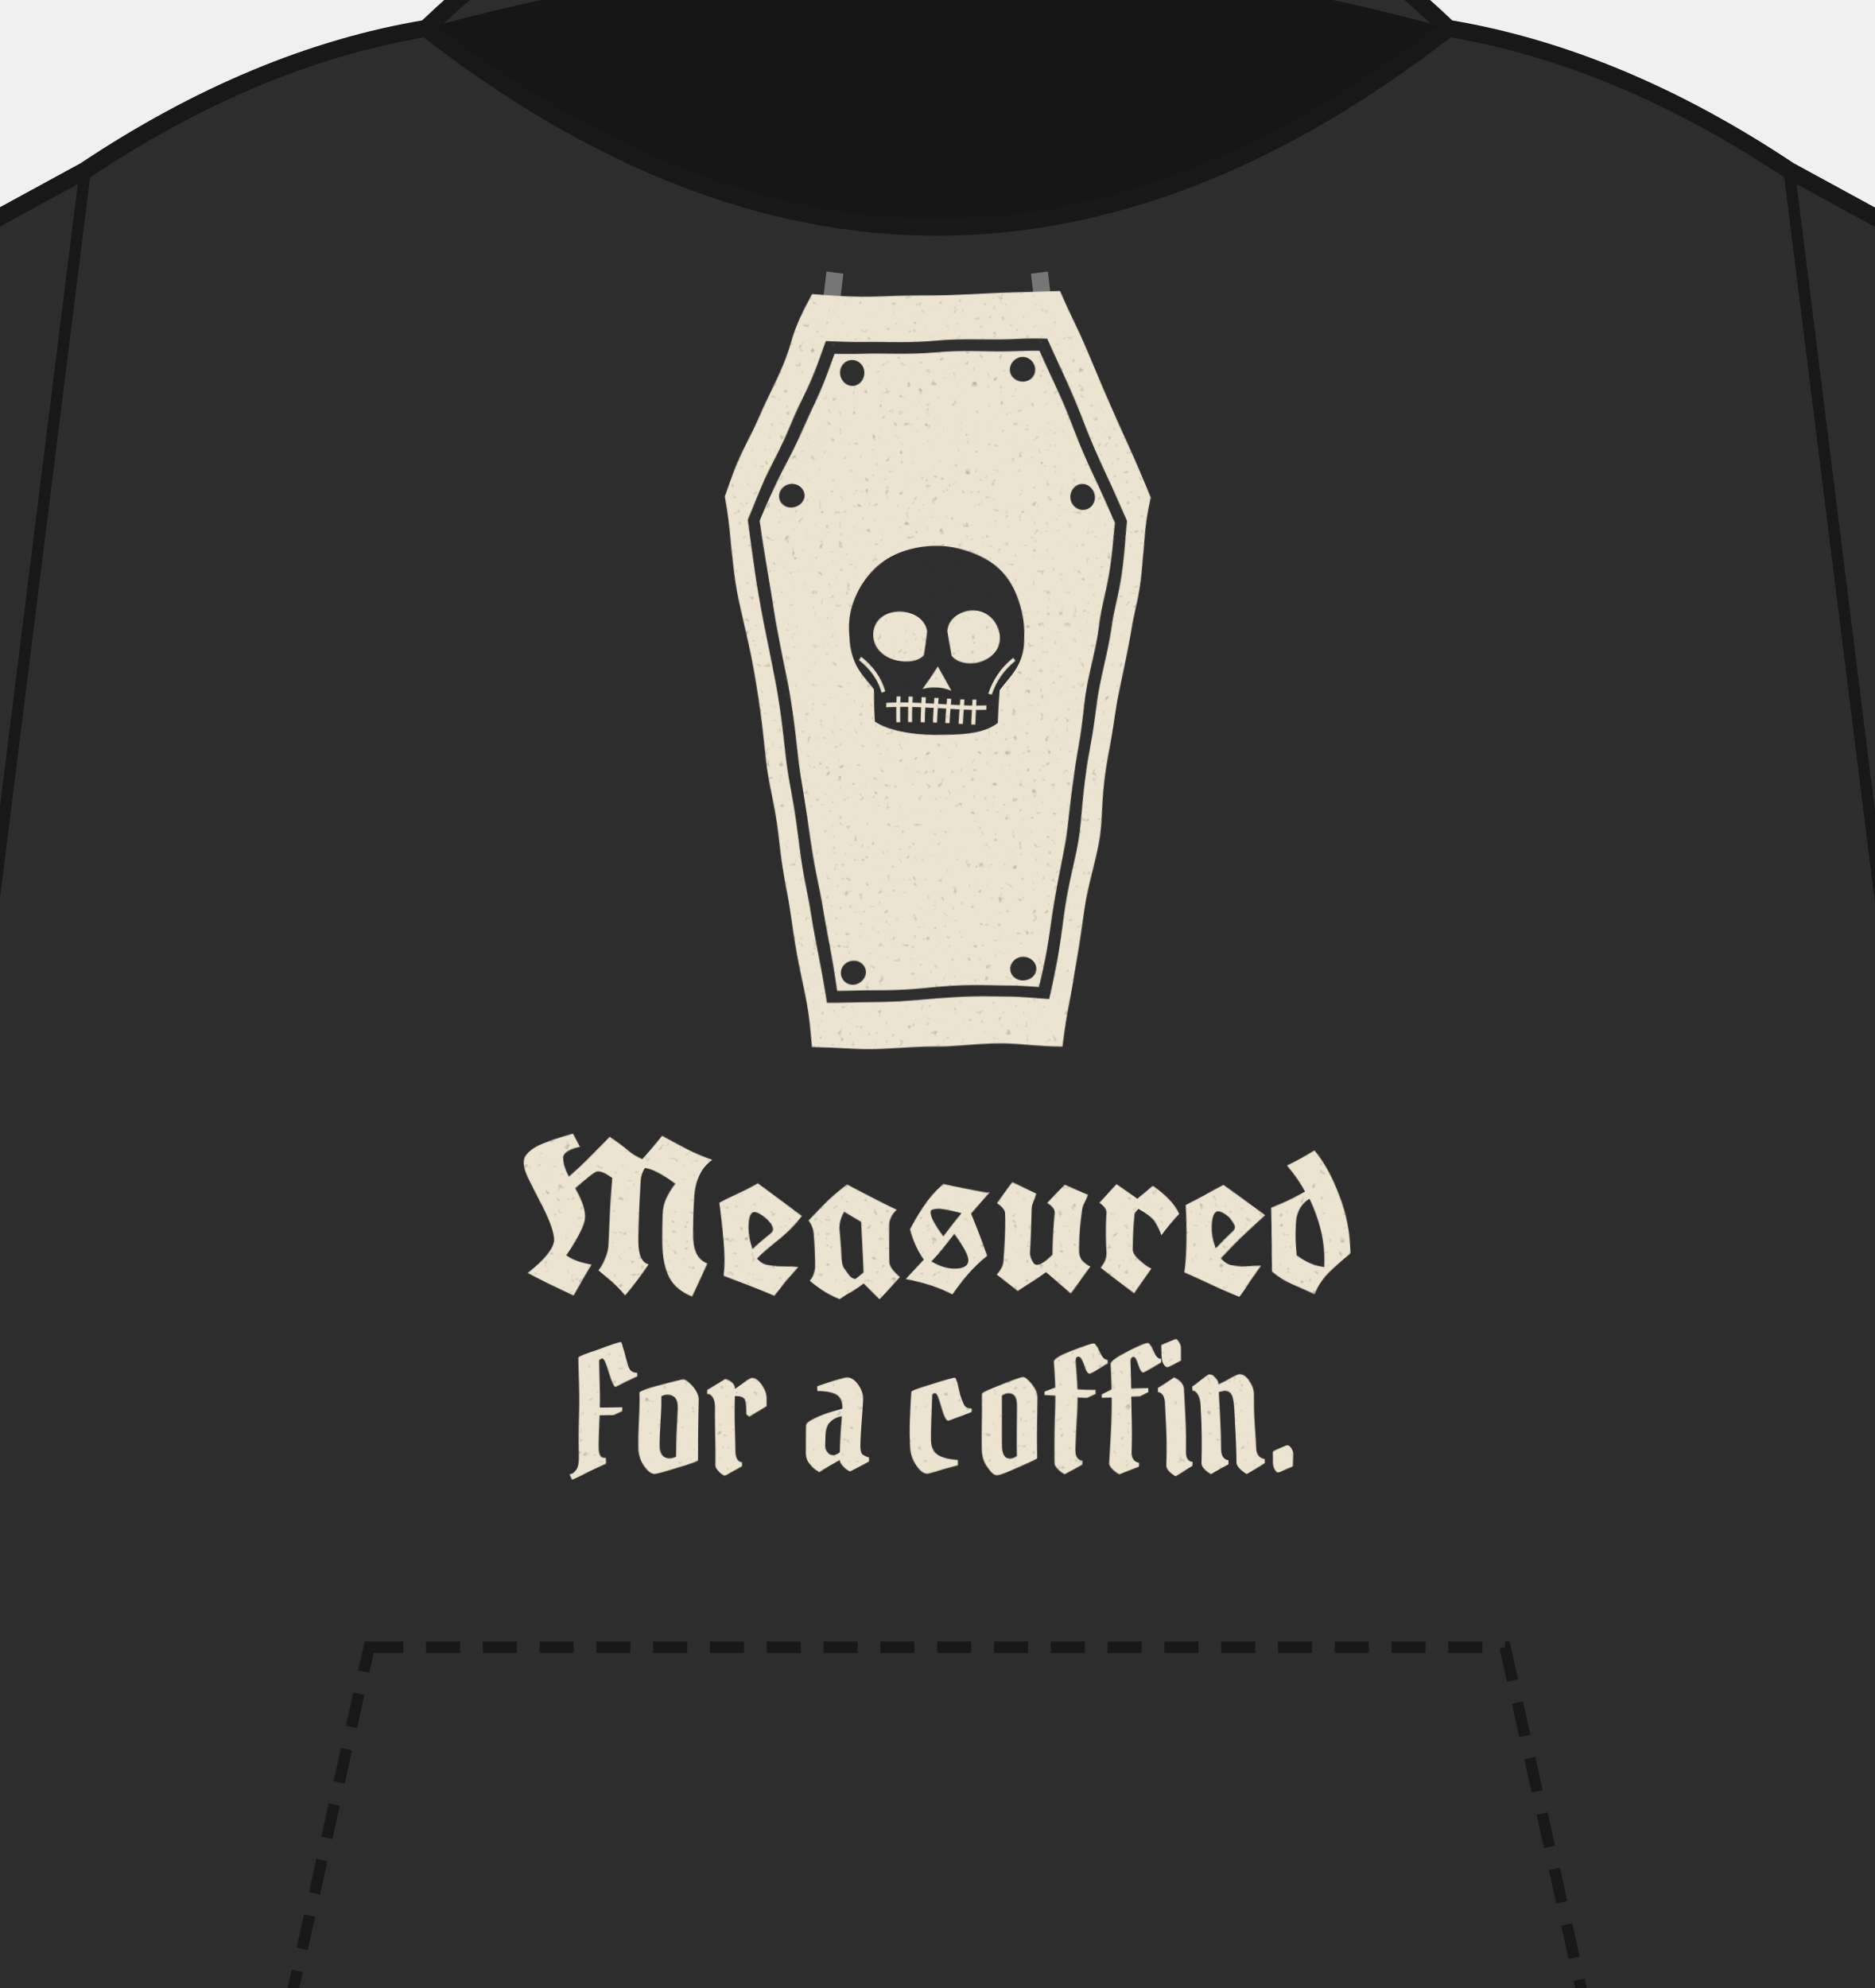
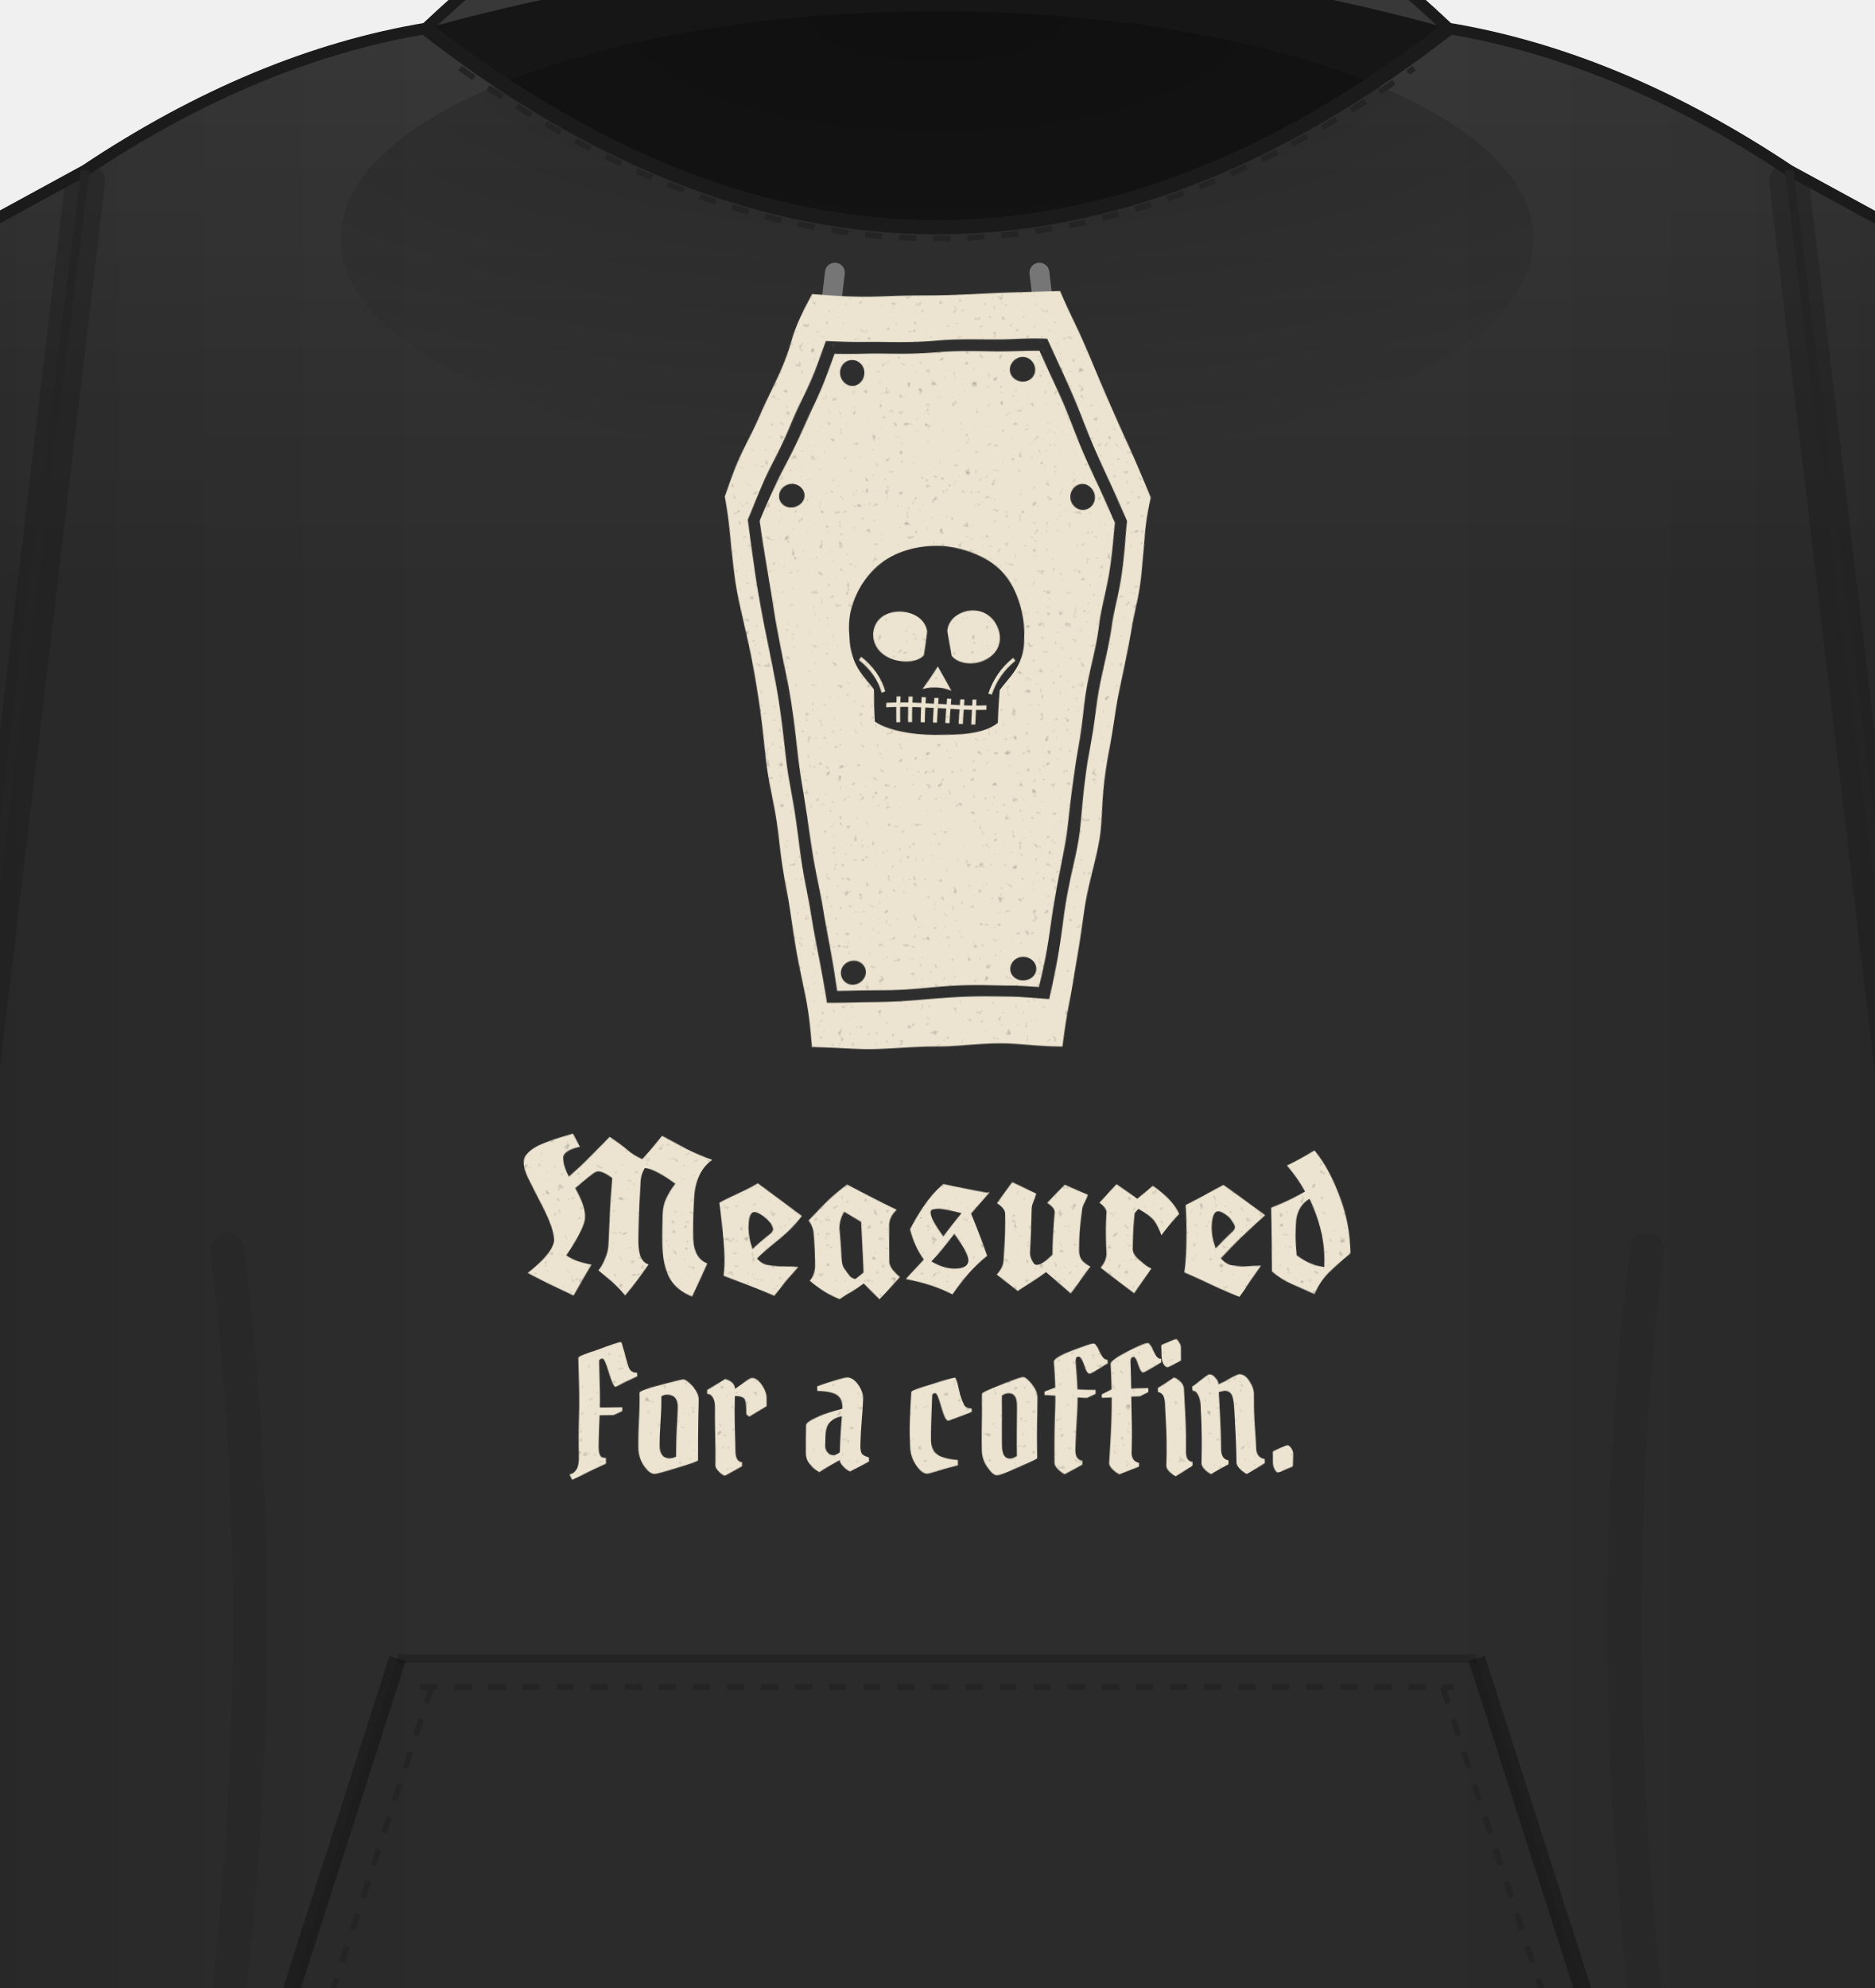
<svg xmlns="http://www.w3.org/2000/svg" viewBox="135 140 330 350" width="330" height="350">
  <defs>
    <filter id="grunge" x="-5%" y="-5%" width="110%" height="110%">
      <feTurbulence type="fractalNoise" baseFrequency="0.85" numOctaves="2" seed="7" result="n" />
      <feColorMatrix in="n" type="matrix" values="0 0 0 0 0  0 0 0 0 0  0 0 0 0 0  0 0 0 -1.1 1.75" result="m" />
      <feTurbulence type="fractalNoise" baseFrequency="0.04" numOctaves="2" seed="3" result="w" />
      <feDisplacementMap in="SourceGraphic" in2="w" scale="2.5" result="d" />
      <feComposite in="d" in2="m" operator="in" />
    </filter>
  </defs>
-   <path d="M150 170 L95 200 L40 470 L95 485 L130 330 L135 590 L465 590 L470 330 L505 485 L560 470 L505 200 L450 170 Q420 150 390 145 Q300 60 210 145 Q180 150 150 170 Z" fill="#2d2d2d" stroke="#181818" stroke-width="3" />
-   <path d="M150 170 L130 330 M450 170 L470 330 M135 560 L465 560" stroke="#181818" stroke-width="2" fill="none" />
-   <g stroke="#242424" stroke-width="2">
+   <defs>
+     <clipPath id="hfc">
+       <path d="M150 170 L95 200 L40 470 L95 485 L130 330 L135 590 L465 590 L470 330 L505 485 L560 470 L505 200 L450 170 Q420 150 390 145 Q300 60 210 145 Q180 150 150 170 Z" />
+     </clipPath>
+     <linearGradient id="hfx" x1="0" x2="1" y1="0" y2="0">
+       <stop offset="0" stop-color="#000" stop-opacity=".26" />
+       <stop offset=".2" stop-color="#000" stop-opacity=".1" />
+       <stop offset=".34" stop-color="#000" stop-opacity="0" />
+       <stop offset=".66" stop-color="#000" stop-opacity="0" />
+       <stop offset=".8" stop-color="#000" stop-opacity=".1" />
+       <stop offset="1" stop-color="#000" stop-opacity=".26" />
+     </linearGradient>
+     <linearGradient id="hfy" x1="0" x2="0" y1="0" y2="1">
+       <stop offset="0" stop-color="#fff" stop-opacity=".1" />
+       <stop offset=".35" stop-color="#fff" stop-opacity="0" />
+       <stop offset=".8" stop-color="#000" stop-opacity="0" />
+       <stop offset="1" stop-color="#000" stop-opacity=".16" />
+     </linearGradient>
+     <radialGradient id="hfn" cx=".5" cy="0" r="1">
+       <stop offset="0" stop-color="#000" stop-opacity=".28" />
+       <stop offset="1" stop-color="#000" stop-opacity="0" />
+     </radialGradient>
+   </defs>
+   <path d="M150 170 L95 200 L40 470 L95 485 L130 330 L135 590 L465 590 L470 330 L505 485 L560 470 L505 200 L450 170 Q420 150 390 145 Q300 60 210 145 Q180 150 150 170 Z" fill="#2d2d2d" />
+   <g clip-path="url(#hfc)">
+     <rect x="30" y="50" width="540" height="560" fill="url(#hfx)" />
+     <rect x="30" y="50" width="540" height="560" fill="url(#hfy)" />
+     <path d="M150 172 L131 332" stroke="#000" stroke-opacity="0.16" stroke-width="7" fill="none" stroke-linecap="round" />
+     <path d="M450 172 L469 332" stroke="#000" stroke-opacity="0.16" stroke-width="7" fill="none" stroke-linecap="round" />
+     <path d="M118 268 Q104 286 98 312" stroke="#000" stroke-opacity="0.13" stroke-width="4" fill="none" stroke-linecap="round" />
+     <path d="M104 352 Q90 366 84 392" stroke="#000" stroke-opacity="0.13" stroke-width="4" fill="none" stroke-linecap="round" />
+     <path d="M95 420 Q84 432 76 452" stroke="#000" stroke-opacity="0.1" stroke-width="4" fill="none" stroke-linecap="round" />
+     <path d="M482 268 Q496 286 502 312" stroke="#000" stroke-opacity="0.13" stroke-width="4" fill="none" stroke-linecap="round" />
+     <path d="M496 352 Q510 366 516 392" stroke="#000" stroke-opacity="0.13" stroke-width="4" fill="none" stroke-linecap="round" />
+     <path d="M505 420 Q516 432 524 452" stroke="#000" stroke-opacity="0.1" stroke-width="4" fill="none" stroke-linecap="round" />
+     <path d="M110 230 Q92 320 72 440" stroke="#fff" stroke-opacity="0.09" stroke-width="3" fill="none" stroke-linecap="round" />
+     <path d="M490 230 Q508 320 528 440" stroke="#fff" stroke-opacity="0.09" stroke-width="3" fill="none" stroke-linecap="round" />
+     <path d="M175 360 Q185 440 170 530" stroke="#000" stroke-opacity="0.06" stroke-width="6" fill="none" stroke-linecap="round" />
+     <path d="M425 360 Q415 440 430 530" stroke="#000" stroke-opacity="0.06" stroke-width="6" fill="none" stroke-linecap="round" />
+   </g>
+   <path d="M150 170 L95 200 L40 470 L95 485 L130 330 L135 590 L465 590 L470 330 L505 485 L560 470 L505 200 L450 170 Q420 150 390 145 Q300 60 210 145 Q180 150 150 170 Z" fill="none" stroke="#1b1b1b" stroke-width="2" stroke-linejoin="round" />
+   <path d="M150 170 L130 330 M450 170 L470 330" stroke="#242424" stroke-width="1.5" fill="none" />
+   <path d="M135 560 L465 560" stroke="#1b1b1b" stroke-width="1.5" fill="none" />
+   <g stroke="#242424" stroke-width="1.6">
    <line x1="140" y1="563" x2="140" y2="588" />
-     <line x1="151" y1="563" x2="151" y2="588" />
-     <line x1="162" y1="563" x2="162" y2="588" />
-     <line x1="173" y1="563" x2="173" y2="588" />
-     <line x1="184" y1="563" x2="184" y2="588" />
-     <line x1="195" y1="563" x2="195" y2="588" />
-     <line x1="206" y1="563" x2="206" y2="588" />
-     <line x1="217" y1="563" x2="217" y2="588" />
+     <line x1="148" y1="563" x2="148" y2="588" />
+     <line x1="156" y1="563" x2="156" y2="588" />
+     <line x1="164" y1="563" x2="164" y2="588" />
+     <line x1="172" y1="563" x2="172" y2="588" />
+     <line x1="180" y1="563" x2="180" y2="588" />
+     <line x1="188" y1="563" x2="188" y2="588" />
+     <line x1="196" y1="563" x2="196" y2="588" />
+     <line x1="204" y1="563" x2="204" y2="588" />
+     <line x1="212" y1="563" x2="212" y2="588" />
+     <line x1="220" y1="563" x2="220" y2="588" />
    <line x1="228" y1="563" x2="228" y2="588" />
-     <line x1="239" y1="563" x2="239" y2="588" />
-     <line x1="250" y1="563" x2="250" y2="588" />
-     <line x1="261" y1="563" x2="261" y2="588" />
-     <line x1="272" y1="563" x2="272" y2="588" />
-     <line x1="283" y1="563" x2="283" y2="588" />
-     <line x1="294" y1="563" x2="294" y2="588" />
-     <line x1="305" y1="563" x2="305" y2="588" />
+     <line x1="236" y1="563" x2="236" y2="588" />
+     <line x1="244" y1="563" x2="244" y2="588" />
+     <line x1="252" y1="563" x2="252" y2="588" />
+     <line x1="260" y1="563" x2="260" y2="588" />
+     <line x1="268" y1="563" x2="268" y2="588" />
+     <line x1="276" y1="563" x2="276" y2="588" />
+     <line x1="284" y1="563" x2="284" y2="588" />
+     <line x1="292" y1="563" x2="292" y2="588" />
+     <line x1="300" y1="563" x2="300" y2="588" />
+     <line x1="308" y1="563" x2="308" y2="588" />
    <line x1="316" y1="563" x2="316" y2="588" />
-     <line x1="327" y1="563" x2="327" y2="588" />
-     <line x1="338" y1="563" x2="338" y2="588" />
-     <line x1="349" y1="563" x2="349" y2="588" />
-     <line x1="360" y1="563" x2="360" y2="588" />
-     <line x1="371" y1="563" x2="371" y2="588" />
-     <line x1="382" y1="563" x2="382" y2="588" />
-     <line x1="393" y1="563" x2="393" y2="588" />
+     <line x1="324" y1="563" x2="324" y2="588" />
+     <line x1="332" y1="563" x2="332" y2="588" />
+     <line x1="340" y1="563" x2="340" y2="588" />
+     <line x1="348" y1="563" x2="348" y2="588" />
+     <line x1="356" y1="563" x2="356" y2="588" />
+     <line x1="364" y1="563" x2="364" y2="588" />
+     <line x1="372" y1="563" x2="372" y2="588" />
+     <line x1="380" y1="563" x2="380" y2="588" />
+     <line x1="388" y1="563" x2="388" y2="588" />
+     <line x1="396" y1="563" x2="396" y2="588" />
    <line x1="404" y1="563" x2="404" y2="588" />
-     <line x1="415" y1="563" x2="415" y2="588" />
-     <line x1="426" y1="563" x2="426" y2="588" />
-     <line x1="437" y1="563" x2="437" y2="588" />
-     <line x1="448" y1="563" x2="448" y2="588" />
-     <line x1="459" y1="563" x2="459" y2="588" />
+     <line x1="412" y1="563" x2="412" y2="588" />
+     <line x1="420" y1="563" x2="420" y2="588" />
+     <line x1="428" y1="563" x2="428" y2="588" />
+     <line x1="436" y1="563" x2="436" y2="588" />
+     <line x1="444" y1="563" x2="444" y2="588" />
+     <line x1="452" y1="563" x2="452" y2="588" />
+     <line x1="460" y1="563" x2="460" y2="588" />
  </g>
-   <rect x="38" y="465" width="60" height="22" fill="#202020" stroke="#181818" stroke-width="2" transform="rotate(5 68 476)" />
-   <rect x="502" y="465" width="60" height="22" fill="#202020" stroke="#181818" stroke-width="2" transform="rotate(-5 532 476)" />
+   <rect x="38" y="465" width="60" height="22" rx="3" fill="#202020" stroke="#1b1b1b" stroke-width="1.5" transform="rotate(5 68 476)" />
+   <rect x="502" y="465" width="60" height="22" rx="3" fill="#202020" stroke="#1b1b1b" stroke-width="1.5" transform="rotate(-5 532 476)" />
  <path d="M210 145 Q300 215 390 145 Q300 120 210 145 Z" fill="#161616" />
-   <path d="M210 145 Q300 215 390 145" fill="none" stroke="#181818" stroke-width="3" />
-   <path d="M200 430 L400 430 L420 520 L180 520 Z" fill="none" stroke="#181818" stroke-width="2" stroke-dasharray="6 4" />
-   <path d="M282 188 Q278 220 276 252 M318 188 Q322 220 324 252" stroke="#767676" stroke-width="3" fill="none" />
-   <rect x="272" y="250" width="7" height="13" fill="#767676" />
-   <rect x="321" y="250" width="7" height="13" fill="#767676" />
+   <ellipse cx="300" cy="182" rx="105" ry="40" fill="url(#hfn)" />
+   <path d="M210 145 Q300 215 390 145" fill="none" stroke="#1b1b1b" stroke-width="2.5" />
+   <path d="M216 152 Q300 212 384 152" fill="none" stroke="#242424" stroke-width="1" stroke-dasharray="3 3" />
+   <path d="M205 432 L395 432 L428 535 L172 535 Z" fill="#000" fill-opacity=".05" />
+   <path d="M205 432 L395 432" stroke="#242424" stroke-width="1.5" />
+   <path d="M205 432 L172 535 M395 432 L428 535" stroke="#000" stroke-opacity=".3" stroke-width="3" />
+   <path d="M209 437 L391 437 M211 437 L180 532 M389 437 L420 532" stroke="#242424" stroke-width="1" stroke-dasharray="3 3" fill="none" />
+   <path d="M282 188 Q278 220 276 252 M318 188 Q322 220 324 252" stroke="#767676" stroke-width="3.5" fill="none" stroke-linecap="round" />
+   <rect x="272" y="250" width="7" height="13" rx="2" fill="#767676" />
+   <rect x="321" y="250" width="7" height="13" rx="2" fill="#767676" />
  <g filter="url(#grunge)">
    <polygon points="277.9,191.7 322.1,191.7 337.4,227.4 322.1,324.3 277.9,324.3 262.6,227.4" fill="#ece4d0" />
    <polygon points="281.0,201.0 319.0,201.0 332.2,231.7 319.0,315.0 281.0,315.0 267.8,231.7" fill="none" stroke="#2d2d2d" stroke-width="2.1" />
    <circle cx="274.5" cy="227.4" r="2.2" fill="#2d2d2d" />
    <circle cx="325.5" cy="227.4" r="2.2" fill="#2d2d2d" />
    <circle cx="284.7" cy="310.7" r="2.2" fill="#2d2d2d" />
    <circle cx="315.3" cy="310.7" r="2.2" fill="#2d2d2d" />
    <circle cx="284.7" cy="205.3" r="2.2" fill="#2d2d2d" />
    <circle cx="315.3" cy="205.3" r="2.2" fill="#2d2d2d" />
    <path d="M284.7 252.3 C282.9 230.9 317.1 230.9 315.3 252.3 C315.3 257.2 312.9 259.0 311.0 261.5 L310.7 267.3 C306.1 270.6 293.9 270.6 289.3 267.3 L289.0 261.5 C287.1 259.0 284.7 257.2 284.7 252.3 Z" fill="#2d2d2d" />
    <path d="M298.2 251.1 C297.6 246.8 289.6 246.2 289.0 251.7 C288.7 256.6 295.7 257.8 297.6 255.3 Z" fill="#ece4d0" />
    <path d="M286.5 256.0 Q289.6 258.4 290.8 262.1" stroke="#ece4d0" stroke-width="0.7" fill="none" />
    <path d="M301.8 251.1 C302.4 246.8 310.4 246.2 311.0 251.7 C311.3 256.6 304.3 257.8 302.4 255.3 Z" fill="#ece4d0" />
    <path d="M313.5 256.0 Q310.4 258.4 309.2 262.1" stroke="#ece4d0" stroke-width="0.7" fill="none" />
    <path d="M300.0 257.2 L297.6 261.5 Q300.0 260.6 302.4 261.5 Z" fill="#ece4d0" />
    <path d="M291.4 264.5 L308.6 264.5" stroke="#ece4d0" stroke-width="0.8" />
    <line x1="293.6" y1="263.0" x2="293.6" y2="267.6" stroke="#ece4d0" stroke-width="0.7" />
    <line x1="295.7" y1="263.0" x2="295.7" y2="267.6" stroke="#ece4d0" stroke-width="0.7" />
    <line x1="297.9" y1="263.0" x2="297.9" y2="267.6" stroke="#ece4d0" stroke-width="0.7" />
    <line x1="300.0" y1="263.0" x2="300.0" y2="267.6" stroke="#ece4d0" stroke-width="0.7" />
    <line x1="302.1" y1="263.0" x2="302.1" y2="267.6" stroke="#ece4d0" stroke-width="0.7" />
    <line x1="304.3" y1="263.0" x2="304.3" y2="267.6" stroke="#ece4d0" stroke-width="0.7" />
    <line x1="306.4" y1="263.0" x2="306.4" y2="267.6" stroke="#ece4d0" stroke-width="0.7" />
    <path d="M238.9 362.4 235.8 367.9Q230.5 365.2 227.3 363.5Q231.4 359.7 231.8 358.1Q231.9 357.9 231.9 357.5Q231.9 355.7 230.4 352.3Q228.8 348.9 228.3 347.7Q227.8 346.4 227.8 345.7Q227.8 345 228 344.5Q228.6 343.4 230.5 342.4Q232.4 341.5 236.3 340Q236.9 341.3 237.2 342Q234.7 342.8 234.4 344Q234.4 344.3 234.4 344.6Q234.4 345.6 235.1 347.1Q241.6 340.6 242.2 340Q243.9 341.1 245.1 342.1Q246.2 343.1 247.9 343.9L251.6 340Q253.8 341.2 256 342.4Q258.3 343.6 260.7 344.5Q257.7 346.5 257.6 351.4L257.4 358.3Q257.4 358.5 257.4 358.7Q257.4 361.7 259.5 362.4L256.5 367.9Q253.8 366.9 252.8 364.9Q251.8 362.8 251.8 359.1Q251.8 358.9 251.8 358.6L251.8 354Q251.8 352.3 252.4 351Q253 349.7 254 348.5Q250.3 345.7 248.4 345.5Q247.7 346.6 247.7 348Q247.7 349.5 247.6 351.4L247.4 358.3Q247.4 358.5 247.4 358.7Q247.4 362.1 249.2 362.6L244.9 367.9Q243.9 366.7 242.6 365.5Q241.3 364.4 240.2 363.5Q240.8 362.8 241.3 361.4Q241.9 360 241.9 358.6L242.5 347.1Q240.9 345.9 240 345.9Q239.8 345.9 239.6 346Q238.7 346.4 236.1 349L236.3 349.4Q237.7 352 237.7 353.7Q237.7 354.2 237.6 354.6Q237.1 356.5 234.1 360.4Q235.8 361.7 238.9 362.4ZM271.1 367.9 262.2 364.4Q262.7 361.6 262.7 358.6Q262.7 355.6 262.2 352.3L268.6 348.5V348.5L268.6 348.5H268.6L275.8 353.7L268.3 361.6Q269.1 362.5 270 362.6Q270.9 362.7 271.5 362.7Q272.1 362.7 273 362.6Q273.8 362.5 275 362.5Q274 363.9 273 365.2Q272.1 366.6 271.1 367.9ZM268 353.5Q267 353.5 267 356.4Q267 358.1 267.5 359.7Q267.5 359.9 267.6 360L270.6 356.9Q270.9 356.5 270.9 356.2Q270.9 355.9 270.6 355.3Q270.2 354.8 269.9 354.5Q268.7 353.5 268 353.5ZM276.9 354.4 284.1 348.5 292.3 352.4Q290.9 353.6 290.9 355.2L290.8 361.4Q290.8 362 291.4 362.8Q292.1 363.6 292.7 364.1L289 367.9L286.1 365Q285 365.8 284 366.5Q282.9 367.2 282.1 368Q279.3 366.9 276.9 364.8Q277.6 363.9 277.7 362.2L277.6 356.6Q277.6 356.5 277.6 356.5Q277.6 355.4 276.9 354.4ZM283.3 353Q282.2 354.6 282.2 355.9V360.4Q282.2 361.8 282.7 362.4Q283.1 363 283.5 363.5Q283.8 364 284.6 364.2L286.1 363.1V354.6ZM293.8 364.5 297 361.1Q295.3 358.8 294.6 355.8Q296.8 352.1 301.1 348.5Q304.6 349.4 309 350.2L309.5 350.1L306 353.7L309 361.3Q305.6 363.9 302.7 367.9Q299 365.8 293.8 364.5ZM303.6 363.2Q305.5 363.2 305.5 361.9Q305.5 360.7 302.8 357L298.4 361.5Q301.2 363.2 303.6 363.2ZM300.7 357.3 304.3 353.6Q301 352.7 300 352.7Q298.9 352.7 298.7 352.9Q298.6 353.1 298.6 353.3Q298.6 354.4 300.7 357.3ZM319.6 352 322.4 348.5 326.6 350.4Q326.4 351.2 326.1 351.9Q325.8 352.6 325.8 353.4L325.6 360.9Q325.6 361 325.6 361Q325.6 361.9 326.1 362.5Q326.7 363.1 327.4 363.4L323.7 367.9L319.6 364.4L314.8 367.9L310.9 364.8Q312 363.5 312 362.2L312.1 353.8Q312.1 352.9 310.7 352L313.6 348.5L317.7 350.4Q317.5 351.2 317.2 351.9Q316.9 352.6 316.9 353.4L316.7 360.9Q316.7 361.8 317.4 362.8Q317.6 363.1 318 363.1Q318.9 363.1 320.8 361.4L321 353.8Q321 352.9 319.6 352ZM335.4 351.2 337.9 348.7Q341.6 351.3 342.9 354L339.9 357.9Q339.4 356.5 338.6 355.3Q337.7 354.2 335.7 353.1L335.1 353.9L334.7 360.2Q334.7 361.2 336 362.2Q337.2 363.3 338 363.6L334.9 367.9L329.1 363.5Q330.2 362.2 330.2 360.9L330.2 353.8Q330.1 352.9 328.8 352L331.6 348.5ZM352.8 367.9 343.9 364.4Q344.4 361.6 344.4 358.6Q344.4 355.6 343.9 352.3L350.3 348.5V348.5L350.3 348.5H350.3L357.5 353.7L350 361.6Q350.8 362.5 351.7 362.6Q352.6 362.7 353.2 362.7Q353.8 362.7 354.7 362.6Q355.5 362.5 356.7 362.5Q355.7 363.9 354.7 365.2Q353.8 366.6 352.8 367.9ZM349.7 353.5Q348.7 353.5 348.7 356.4Q348.7 358.1 349.2 359.7Q349.2 359.9 349.3 360L352.3 356.9Q352.6 356.5 352.6 356.2Q352.6 355.9 352.2 355.3Q351.9 354.8 351.6 354.5Q350.4 353.5 349.7 353.5ZM364.5 349.5Q363.1 347.1 360.8 344.4L365.7 341.8Q372.4 349.9 373.1 361Q370.8 362.7 369.2 364.2Q367.6 365.7 366.5 367.9Q364.5 367 362.5 366.1Q360.4 365.1 358.7 363.6Q358.6 360.8 358.6 358Q358.6 355.1 358.5 352.3Q363 350.3 364.5 349.5ZM368.3 363.2Q368.3 363 368.3 362.8Q368.3 356.6 365.4 350.9Q363.4 351.9 363 354.4Q362.9 355.4 362.9 356.9Q362.9 358.5 363.2 360.9Q365.8 362.9 368.3 363.2Z" fill="#ece4d0" />
    <path d="M241.2 379.3Q240.9 379.3 240.6 379.6V387.8H244.6V388.5L243.1 389.2H240.6V394.9Q240.6 396 240.9 396.5Q241.1 396.9 241.9 396.9V397.9L235.7 400.5L235.2 399.5Q235.9 399.5 236.5 398.7Q237 398 237 396.4V379.2Q237 378.9 240.5 377.7Q243.9 376.4 244.4 376.4Q244.6 376.4 244.8 377.3Q245.1 378.1 245.4 379.4Q245.7 380.6 246 381.2Q246.4 381.8 247.3 381.8V382.4Q246.7 382.7 245.1 383.4Q243.5 384.2 243.4 384.2Q243 384.2 242.3 381.8Q241.6 379.3 241.2 379.3ZM247.6 395.1V385.2Q247.6 384.9 251 383.7Q254.4 382.4 254.9 382.4Q255.4 382.4 256.5 383.6Q257.5 384.9 257.5 385.9V396.7Q257.5 396.9 254.2 398.2Q250.9 399.5 250.2 399.5Q249.4 399.5 248.5 398.2Q247.6 396.9 247.6 395.1ZM252.7 396.7Q253.3 396.7 253.9 396.3V387.4Q253.9 385.2 252.3 385.2Q251.7 385.2 251.2 385.6V394.5Q251.2 396.7 252.7 396.7ZM259 384.2 262.3 382.4Q262.5 382.5 262.8 382.6Q263.1 382.7 263.6 383.1Q264.1 383.6 264.1 384.2Q264.2 384.2 265.5 383.3Q266.8 382.4 267.2 382.4Q268.1 382.4 269 383.7Q269.8 384.9 269.8 386V387.4L266.7 389.2L266.2 388.8Q266.2 386.2 265.7 385.9Q265.2 385.5 264.1 385.5V395.1Q264.1 396.9 265.3 397.1V397.8L262.3 399.5Q261.6 399.2 261.1 398.6Q260.5 398 260.5 397.5V387.5Q260.5 386.2 260 385.5Q259.6 384.9 259 384.9ZM286.9 386.4V394.9Q286.9 396 287.2 396.4Q287.6 396.8 288.4 397V397.7L285.1 399.5Q284.4 399.2 283.9 398.6Q283.3 398 283.3 397.5L279.5 399.5Q279.4 399.4 279.3 399.3Q279.1 399.2 278.7 398.9Q278.2 398.5 277.9 398.1Q277 397.2 277 395.9V391Q277 390.5 278.5 389.8Q280.1 389 281.7 388.5L283.3 388Q283.3 386.3 282.4 385.6Q281.5 384.9 278.9 384.9V384.1Q283.5 382.4 284.1 382.4Q285.1 382.4 286 383.7Q286.9 385 286.9 386.4ZM283.3 396.1V389.4Q282.5 389.6 282.2 389.8Q281.8 390 281.4 390.4Q280.6 391.1 280.6 392.9V394.8Q280.6 395.6 281.1 396.1Q281.5 396.6 282.1 396.6Q282.7 396.6 283.3 396.1ZM299.7 385.3Q299.4 385.3 299.2 385.6V393.9Q299.2 396.2 301.2 396.7Q302.2 397 303.6 397V397.9Q298.7 399.5 298.3 399.5Q297.4 399.5 296.5 398.2Q295.6 396.9 295.6 395.2V385.2Q295.6 384.9 299 383.7Q302.5 382.4 303 382.4Q303.1 382.4 303.4 383.3Q303.6 384.1 303.9 385.4Q304.3 386.6 304.6 387.2Q304.9 387.8 305.9 387.8V388.4Q305.2 388.7 303.7 389.4Q302.1 390.2 302 390.2Q301.5 390.2 300.8 387.8Q300.1 385.3 299.7 385.3ZM307.7 395.1V385.2Q307.7 384.9 311.1 383.7Q314.5 382.4 315.1 382.4Q315.6 382.4 316.6 383.6Q317.6 384.9 317.6 385.9V396.7Q317.6 396.9 314.4 398.2Q311.1 399.5 310.3 399.5Q309.6 399.5 308.7 398.2Q307.7 396.9 307.7 395.1ZM312.8 396.7Q313.4 396.7 314 396.3V387.4Q314 385.2 312.5 385.2Q311.9 385.2 311.3 385.6V394.5Q311.3 396.7 312.8 396.7ZM320.6 379.8Q320.6 379.2 323.7 377.8Q326.8 376.4 327.4 376.4Q327.7 376.4 327.8 376.7Q328 376.9 328.1 377.1L328.3 377.6Q328.5 378 328.7 378.4Q329.1 379.1 329.7 379.1V379.7Q329.2 379.9 328.4 380.4Q326.6 381.4 326.4 381.4Q325.9 381.4 325.6 380.1Q325.2 378.7 324.8 378.7Q324.2 378.7 324.2 379.6V384.1H327.3V384.8L325.8 385.5H324.2V395.1Q324.2 396.9 325.5 397.1V397.8L322.4 399.5Q321.8 399.2 321.2 398.6Q320.6 398 320.6 397.5V385.5H318.8V384.9L320.6 384.1ZM330.2 379.8Q330.2 379.2 333.3 377.8Q336.4 376.4 337 376.4Q337.3 376.4 337.4 376.7Q337.6 376.9 337.7 377.1L337.9 377.6Q338.1 378 338.3 378.4Q338.7 379.1 339.3 379.1V379.7Q338.9 379.9 338 380.4Q336.2 381.4 336 381.4Q335.6 381.4 335.2 380.1Q334.8 378.7 334.4 378.7Q333.8 378.7 333.8 379.6V384.1H336.9V384.8L335.4 385.5H333.8V395.1Q333.8 396.9 335.1 397.1V397.8L332 399.5Q331.4 399.2 330.8 398.6Q330.2 398 330.2 397.5V385.5H328.4V384.9L330.2 384.1ZM343.4 384.4V395.1Q343.4 396.9 344.7 397.1V397.8L341.6 399.5Q341 399.2 340.4 398.6Q339.8 398 339.8 397.5V386.8Q339.8 385 338.6 384.8V384.1L341.6 382.4Q342.3 382.7 342.9 383.3Q343.4 383.9 343.4 384.4ZM339.4 378.6V376.8Q339.4 376.7 340.6 376.3Q341.9 375.8 342.1 375.8Q342.3 375.8 342.6 376.3Q343 376.8 343 377.4V379.6Q343 379.6 341.8 380.1Q340.6 380.6 340.4 380.6Q340.1 380.6 339.7 380Q339.4 379.5 339.4 378.6ZM346.4 397.5V387.3Q346.4 386.3 346 385.6Q345.6 384.9 345 384.9V384.2Q345.2 384.2 348.2 382.4Q348.5 382.4 348.8 382.5Q349.1 382.6 349.5 383.1Q350 383.6 350 384.2Q350.2 384.1 351.1 383.7Q353.3 382.4 353.7 382.4Q354.7 382.4 355.5 383.7Q356.3 384.9 356.3 386V395.1Q356.3 396.7 357.8 397V397.7L354.5 399.5Q353.9 399.2 353.3 398.6Q352.7 398 352.7 397.5V388.8Q352.7 387.1 352.4 386.2Q352 385.3 351 385.3L350 385.5V395.1Q350 396.9 351.3 397.1V397.8L348.2 399.5Q347.6 399.2 347 398.6Q346.4 398 346.4 397.5ZM359.3 397.6V395.8Q359.3 395.7 360.6 395.2Q361.8 394.7 362 394.7Q362.2 394.7 362.6 395.2Q363 395.8 363 396.3V398.5Q363 398.6 361.8 399Q360.6 399.5 360.3 399.5Q360 399.5 359.7 399Q359.3 398.4 359.3 397.6Z" fill="#ece4d0" />
  </g>
</svg>
